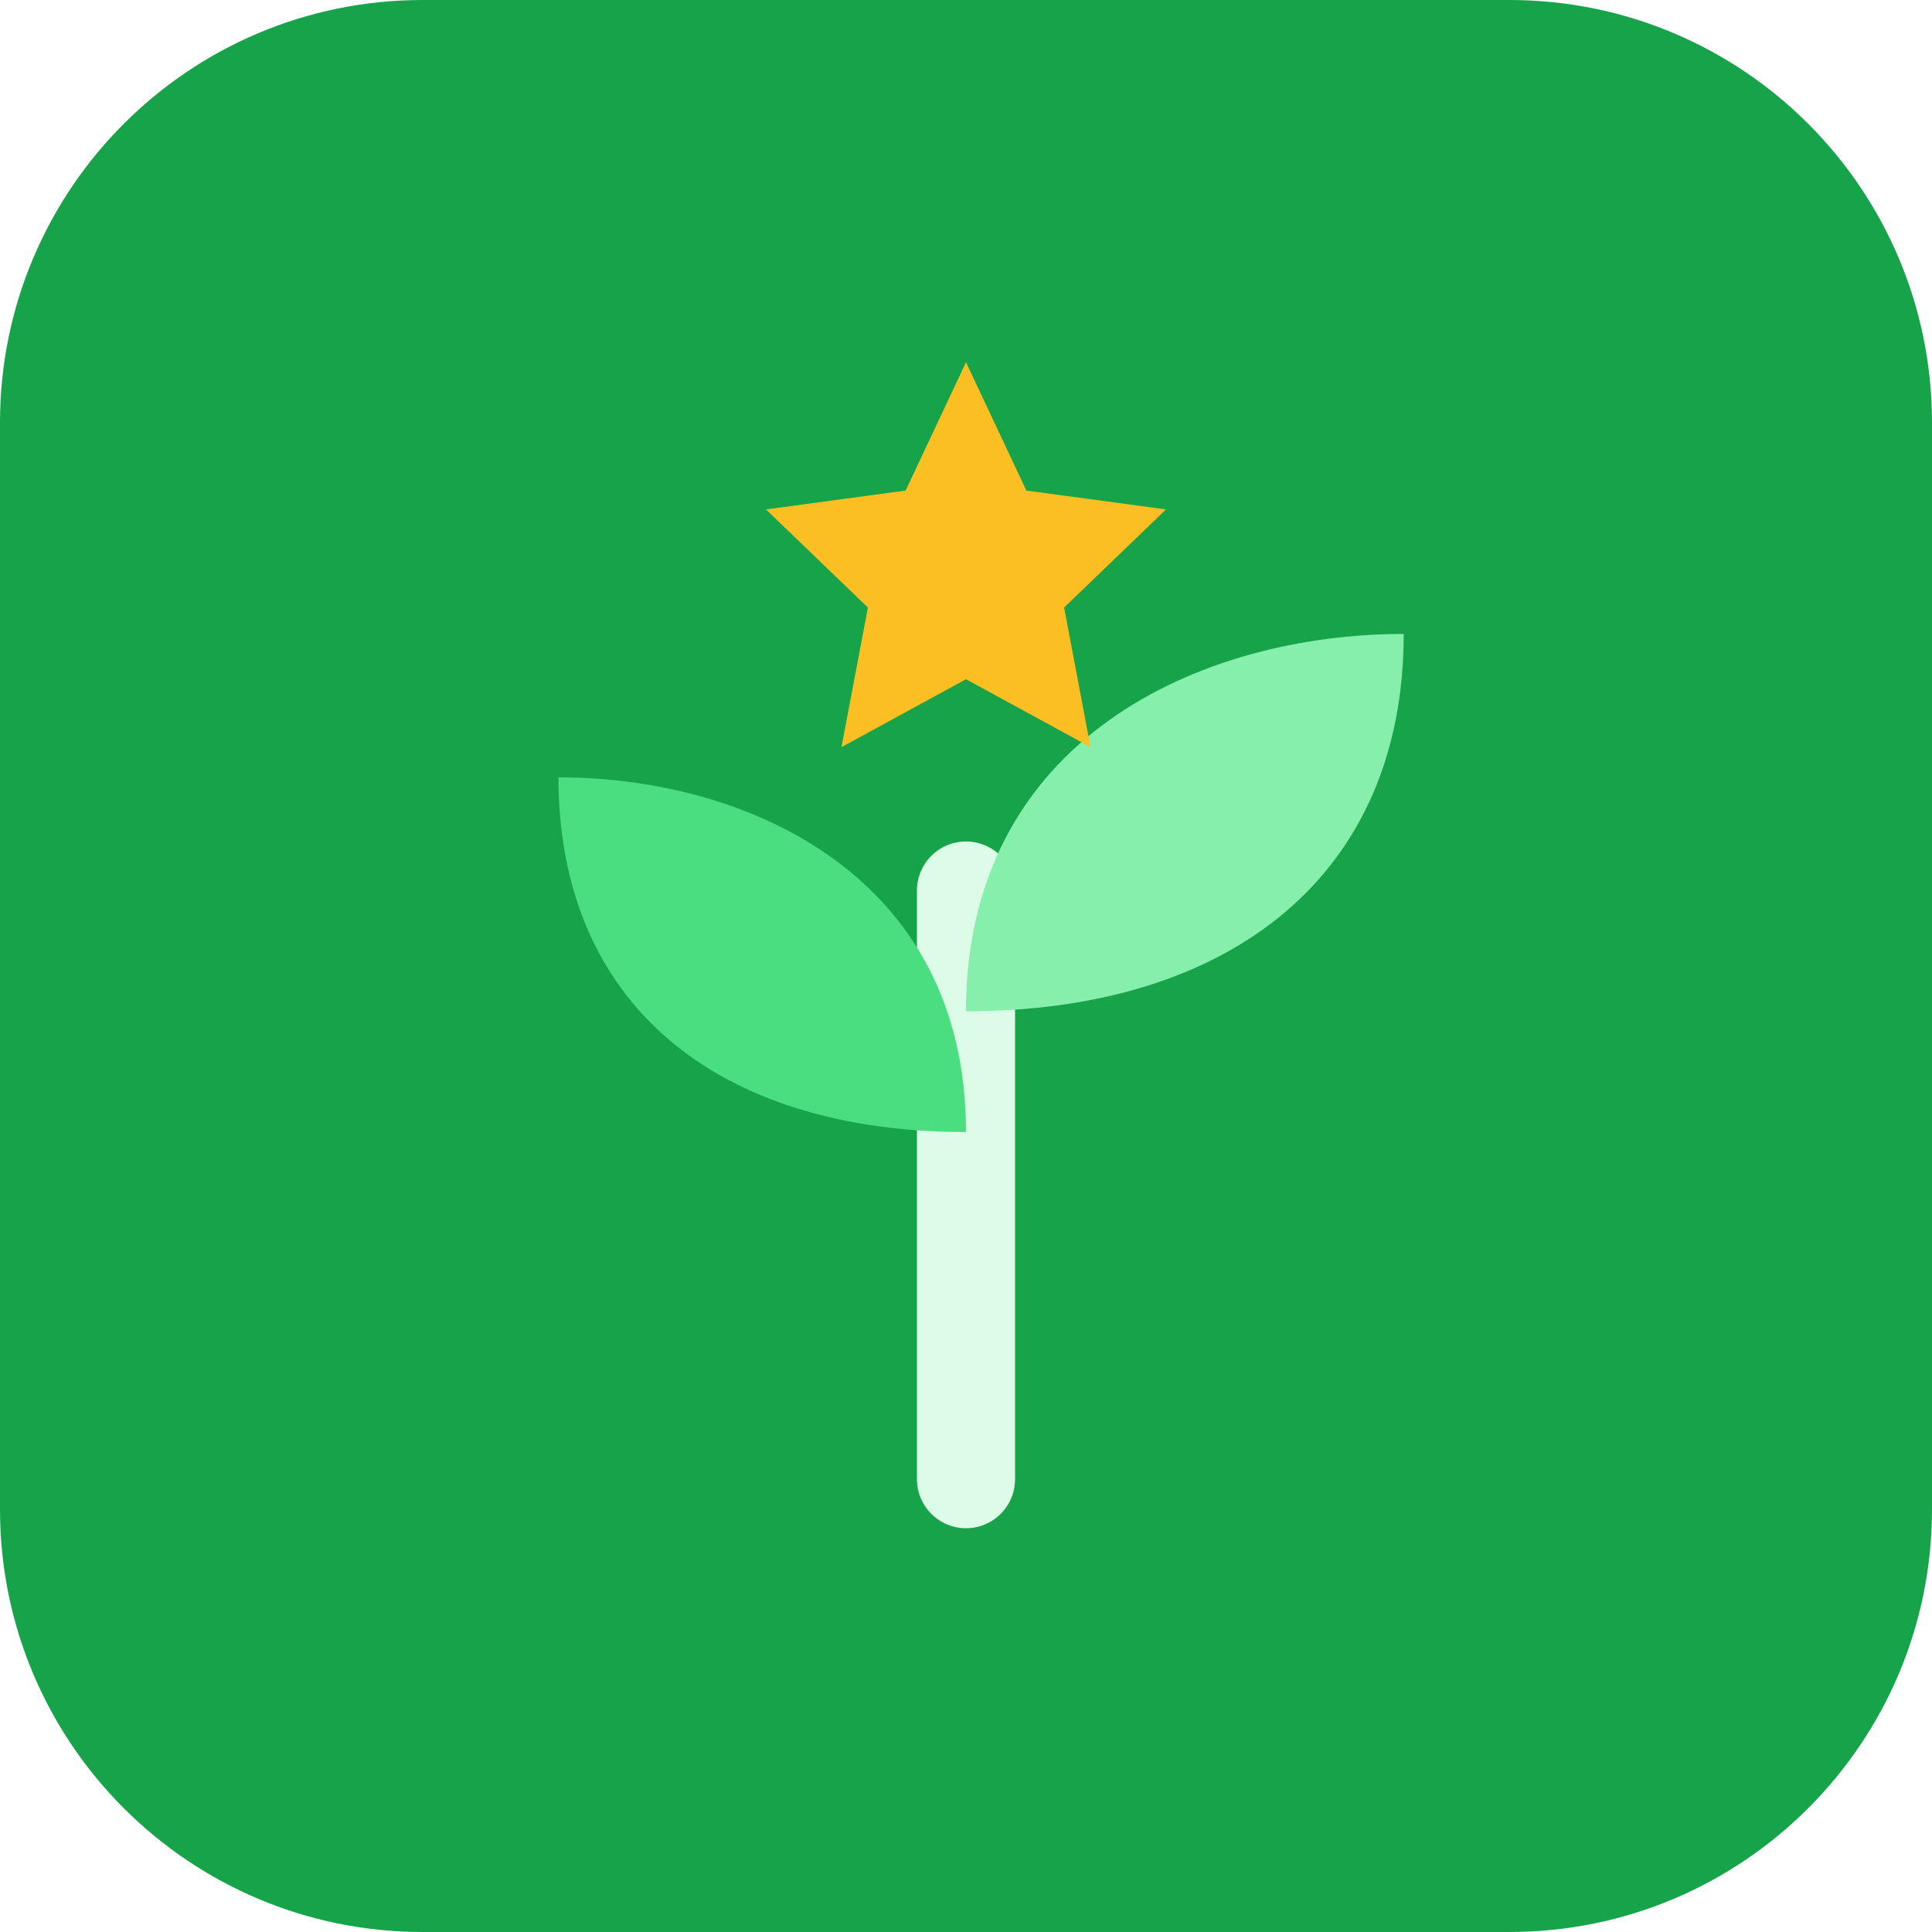
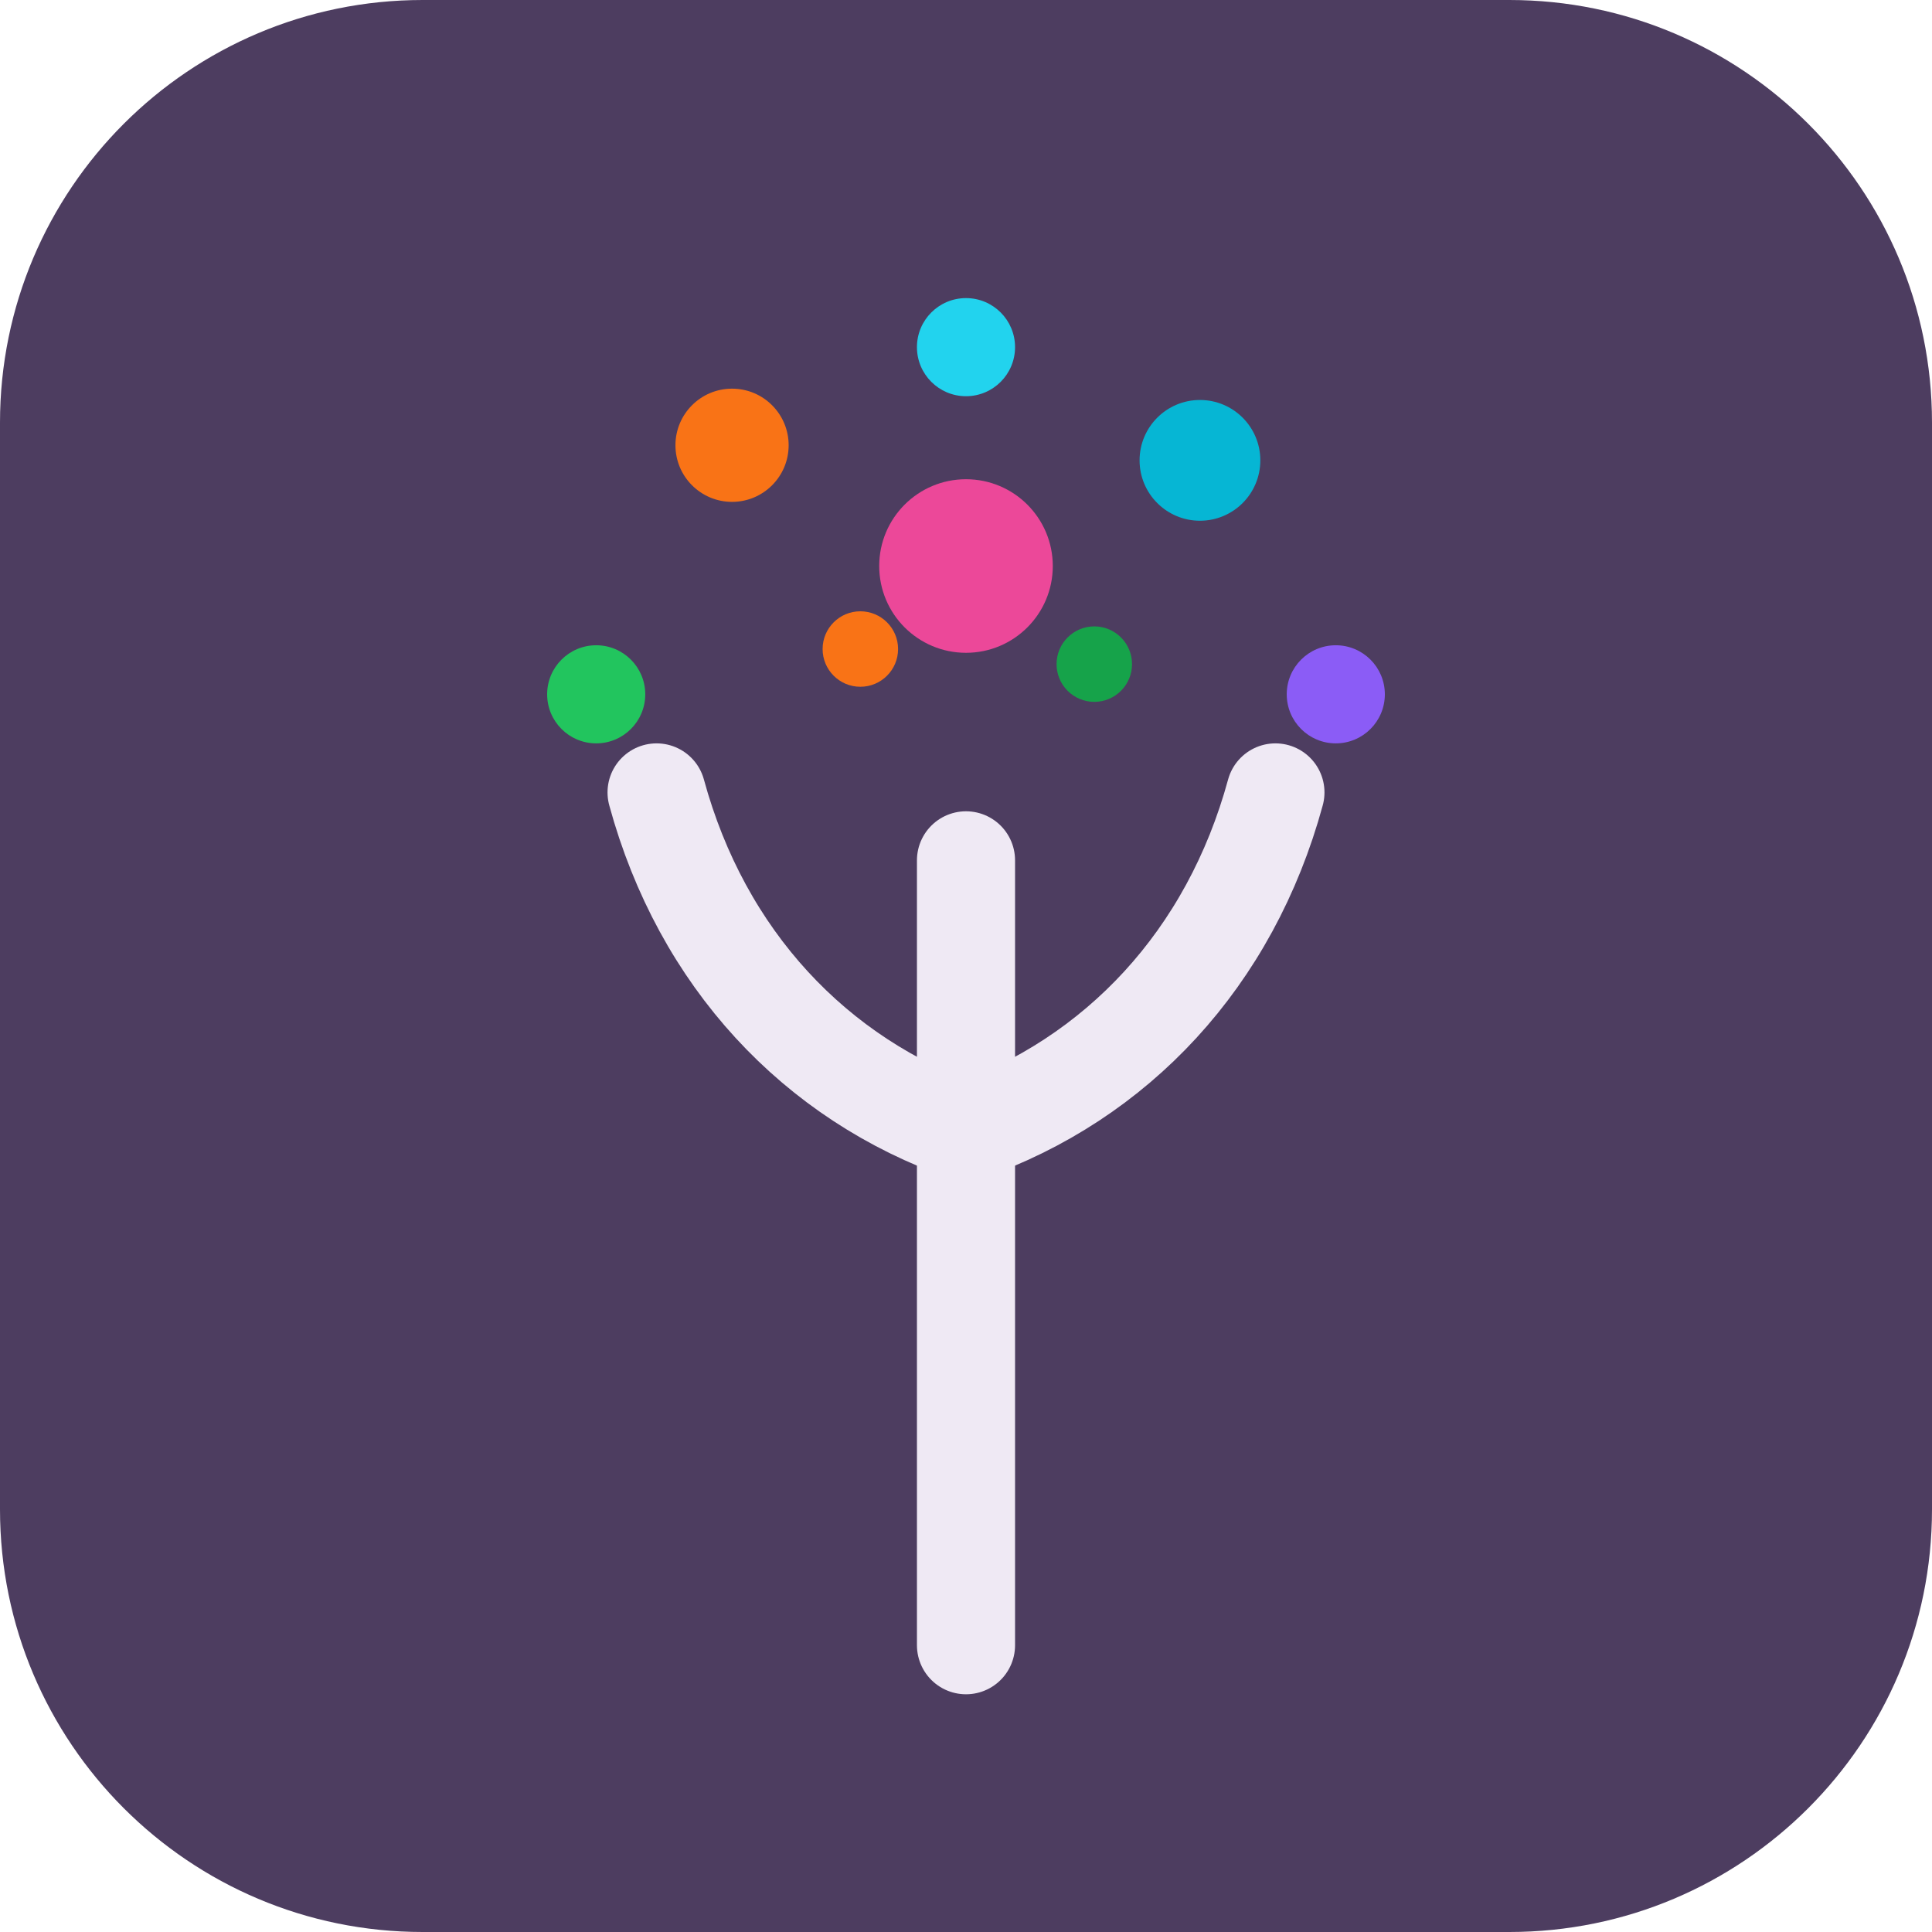
<svg xmlns="http://www.w3.org/2000/svg" viewBox="0 0 512 512" width="512" height="512">
-   <rect width="512" height="512" rx="112" fill="#16a34a" />
-   <path d="M256 392 V236" stroke="#dcfce7" stroke-width="26" stroke-linecap="round" fill="none" />
-   <path d="M256 268 C 256 196, 318 168, 372 168 C 372 232, 326 268, 256 268 Z" fill="#86efac" />
-   <path d="M256 300 C 256 232, 198 206, 148 206 C 148 266, 190 300, 256 300 Z" fill="#4ade80" />
-   <path d="M256 96 l16 34 37 5 -27 26 7 37 -33 -18 -33 18 7 -37 -27 -26 37 -5 Z" fill="#fbbf24" />
+   <rect width="512" height="512" rx="112" fill="#4d3d60" />
+   <g stroke="#efe9f4" stroke-width="26" stroke-linecap="round" fill="none">
+     <path d="M256 436 V298" />
+     <path d="M256 300 V228" />
+     <path d="M256 300 C 216 286, 186 254, 174 210" />
+     <path d="M256 300 C 296 286, 326 254, 338 210" />
+   </g>
+   <circle cx="256" cy="150" r="23" fill="#ec4899" />
+   <circle cx="256" cy="92" r="13" fill="#22d3ee" />
+   <circle cx="194" cy="118" r="15" fill="#f97316" />
+   <circle cx="318" cy="122" r="16" fill="#06b6d4" />
+   <circle cx="158" cy="184" r="13" fill="#22c55e" />
+   <circle cx="354" cy="184" r="13" fill="#8b5cf6" />
+   <circle cx="228" cy="172" r="10" fill="#f97316" />
+   <circle cx="290" cy="176" r="10" fill="#16a34a" />
</svg>
